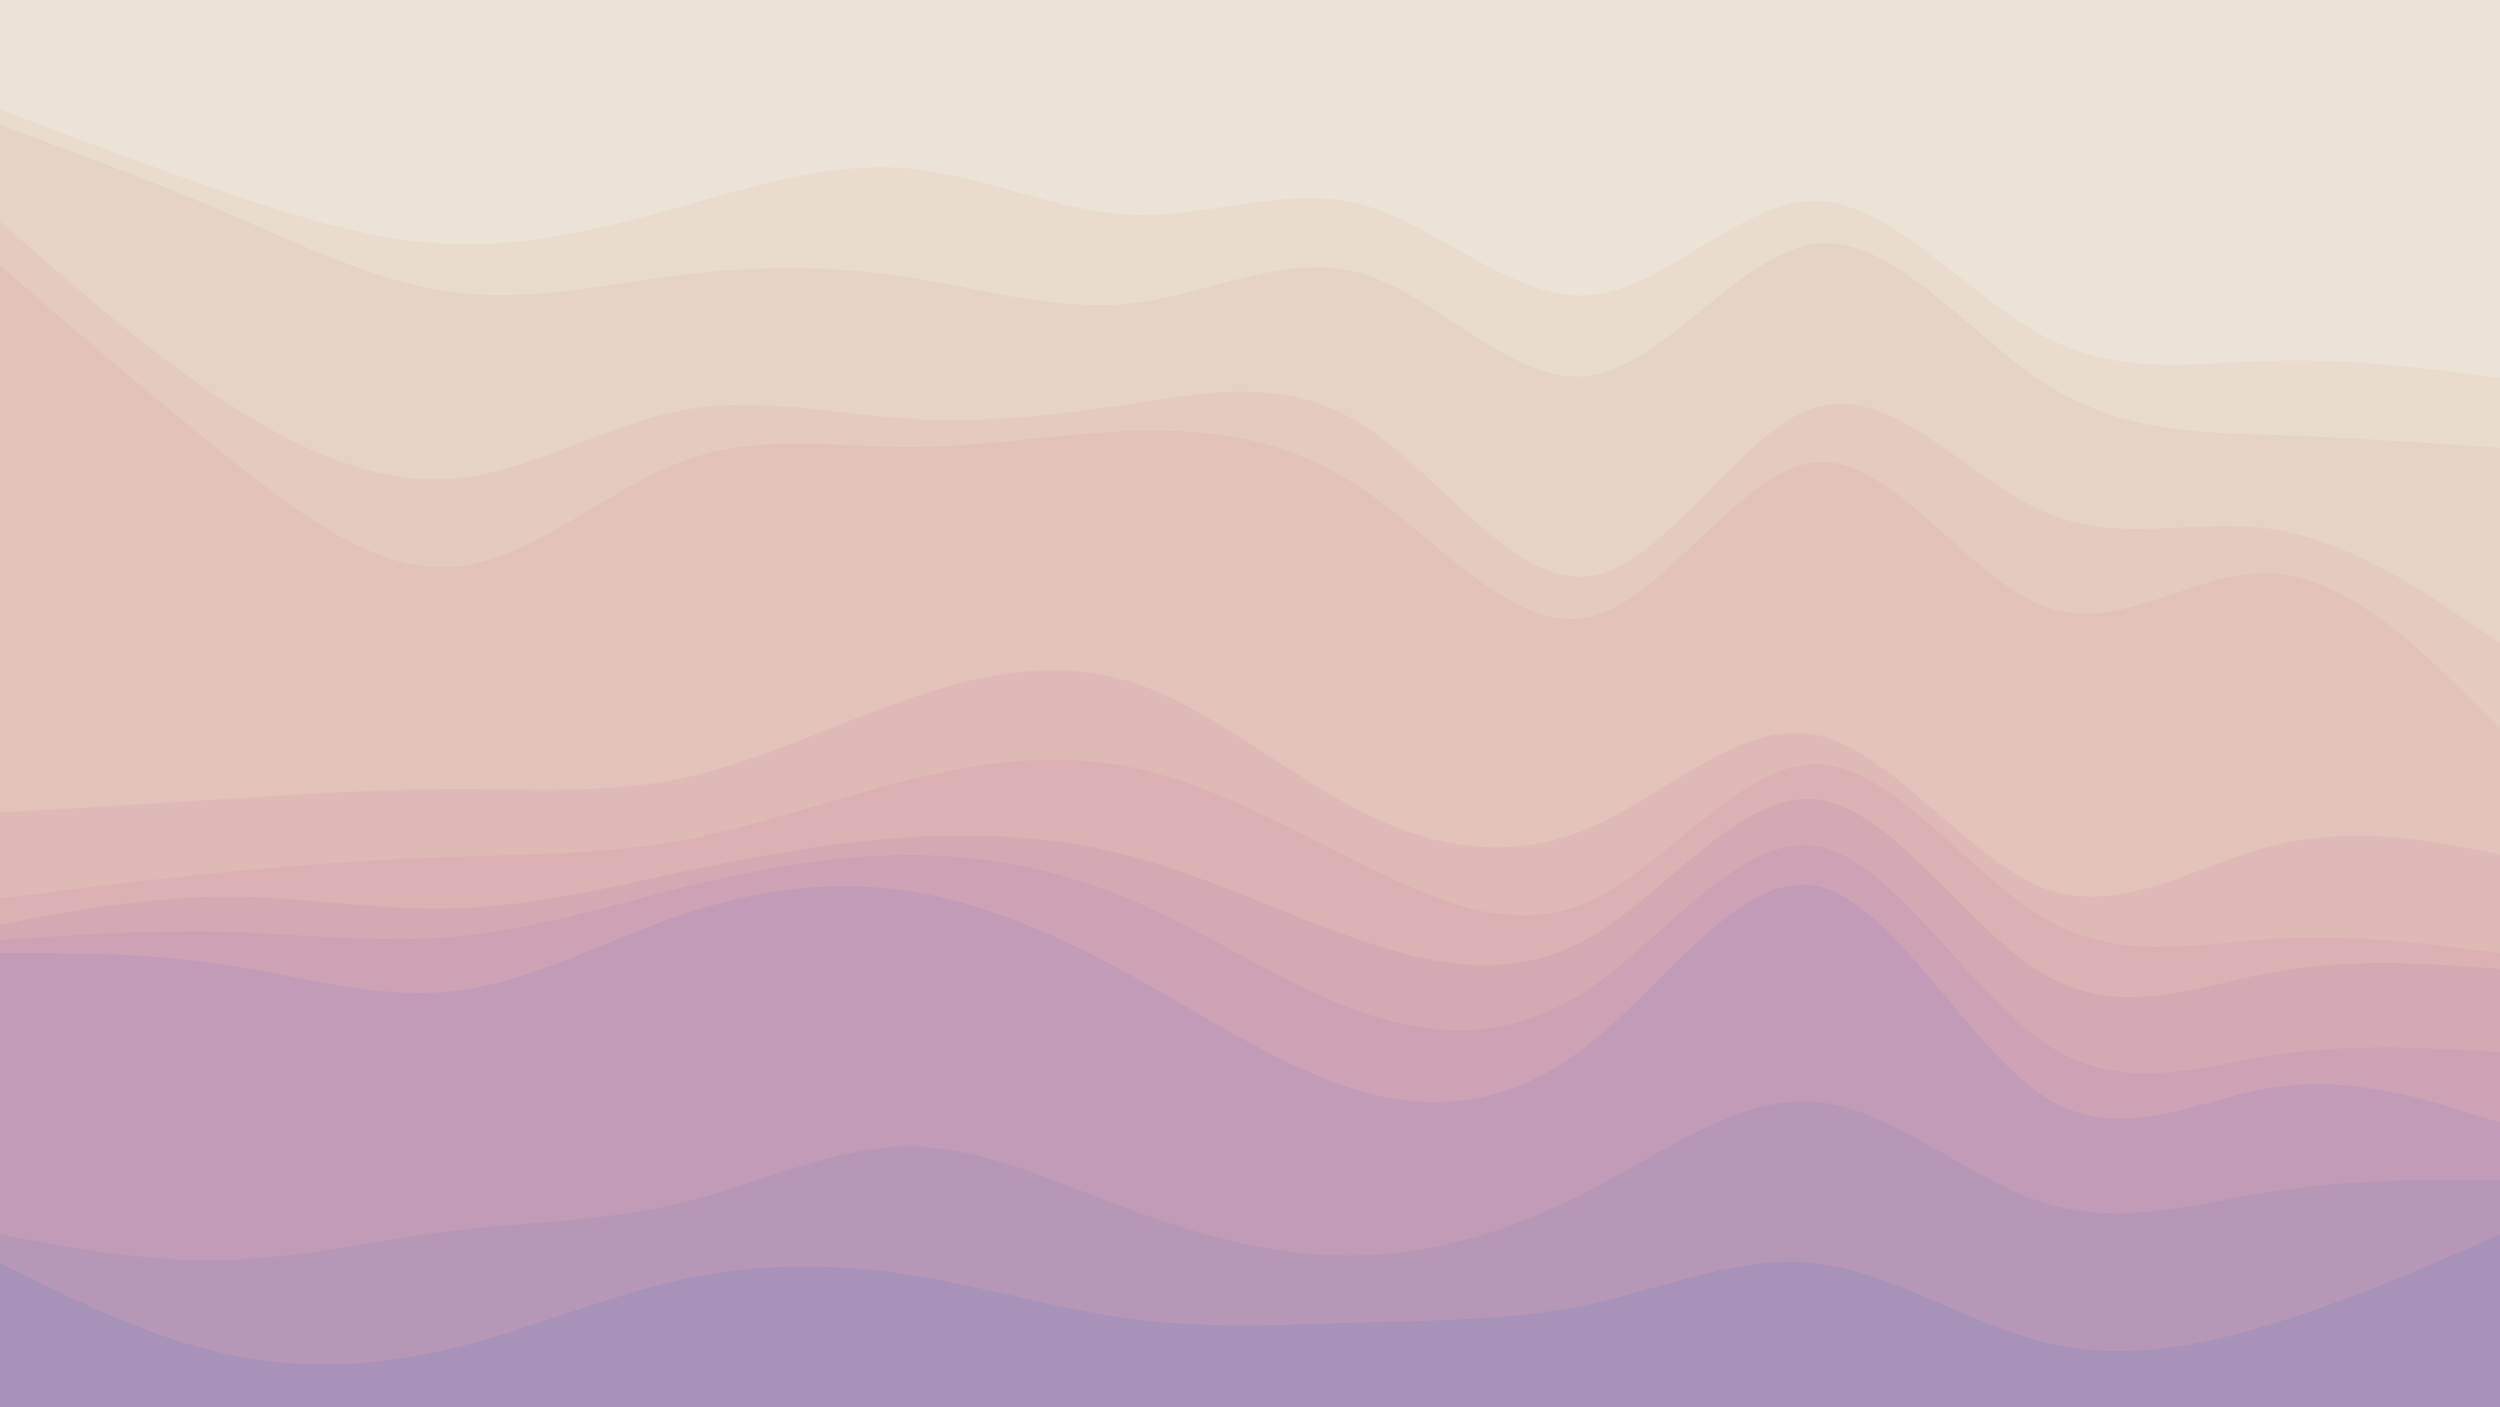
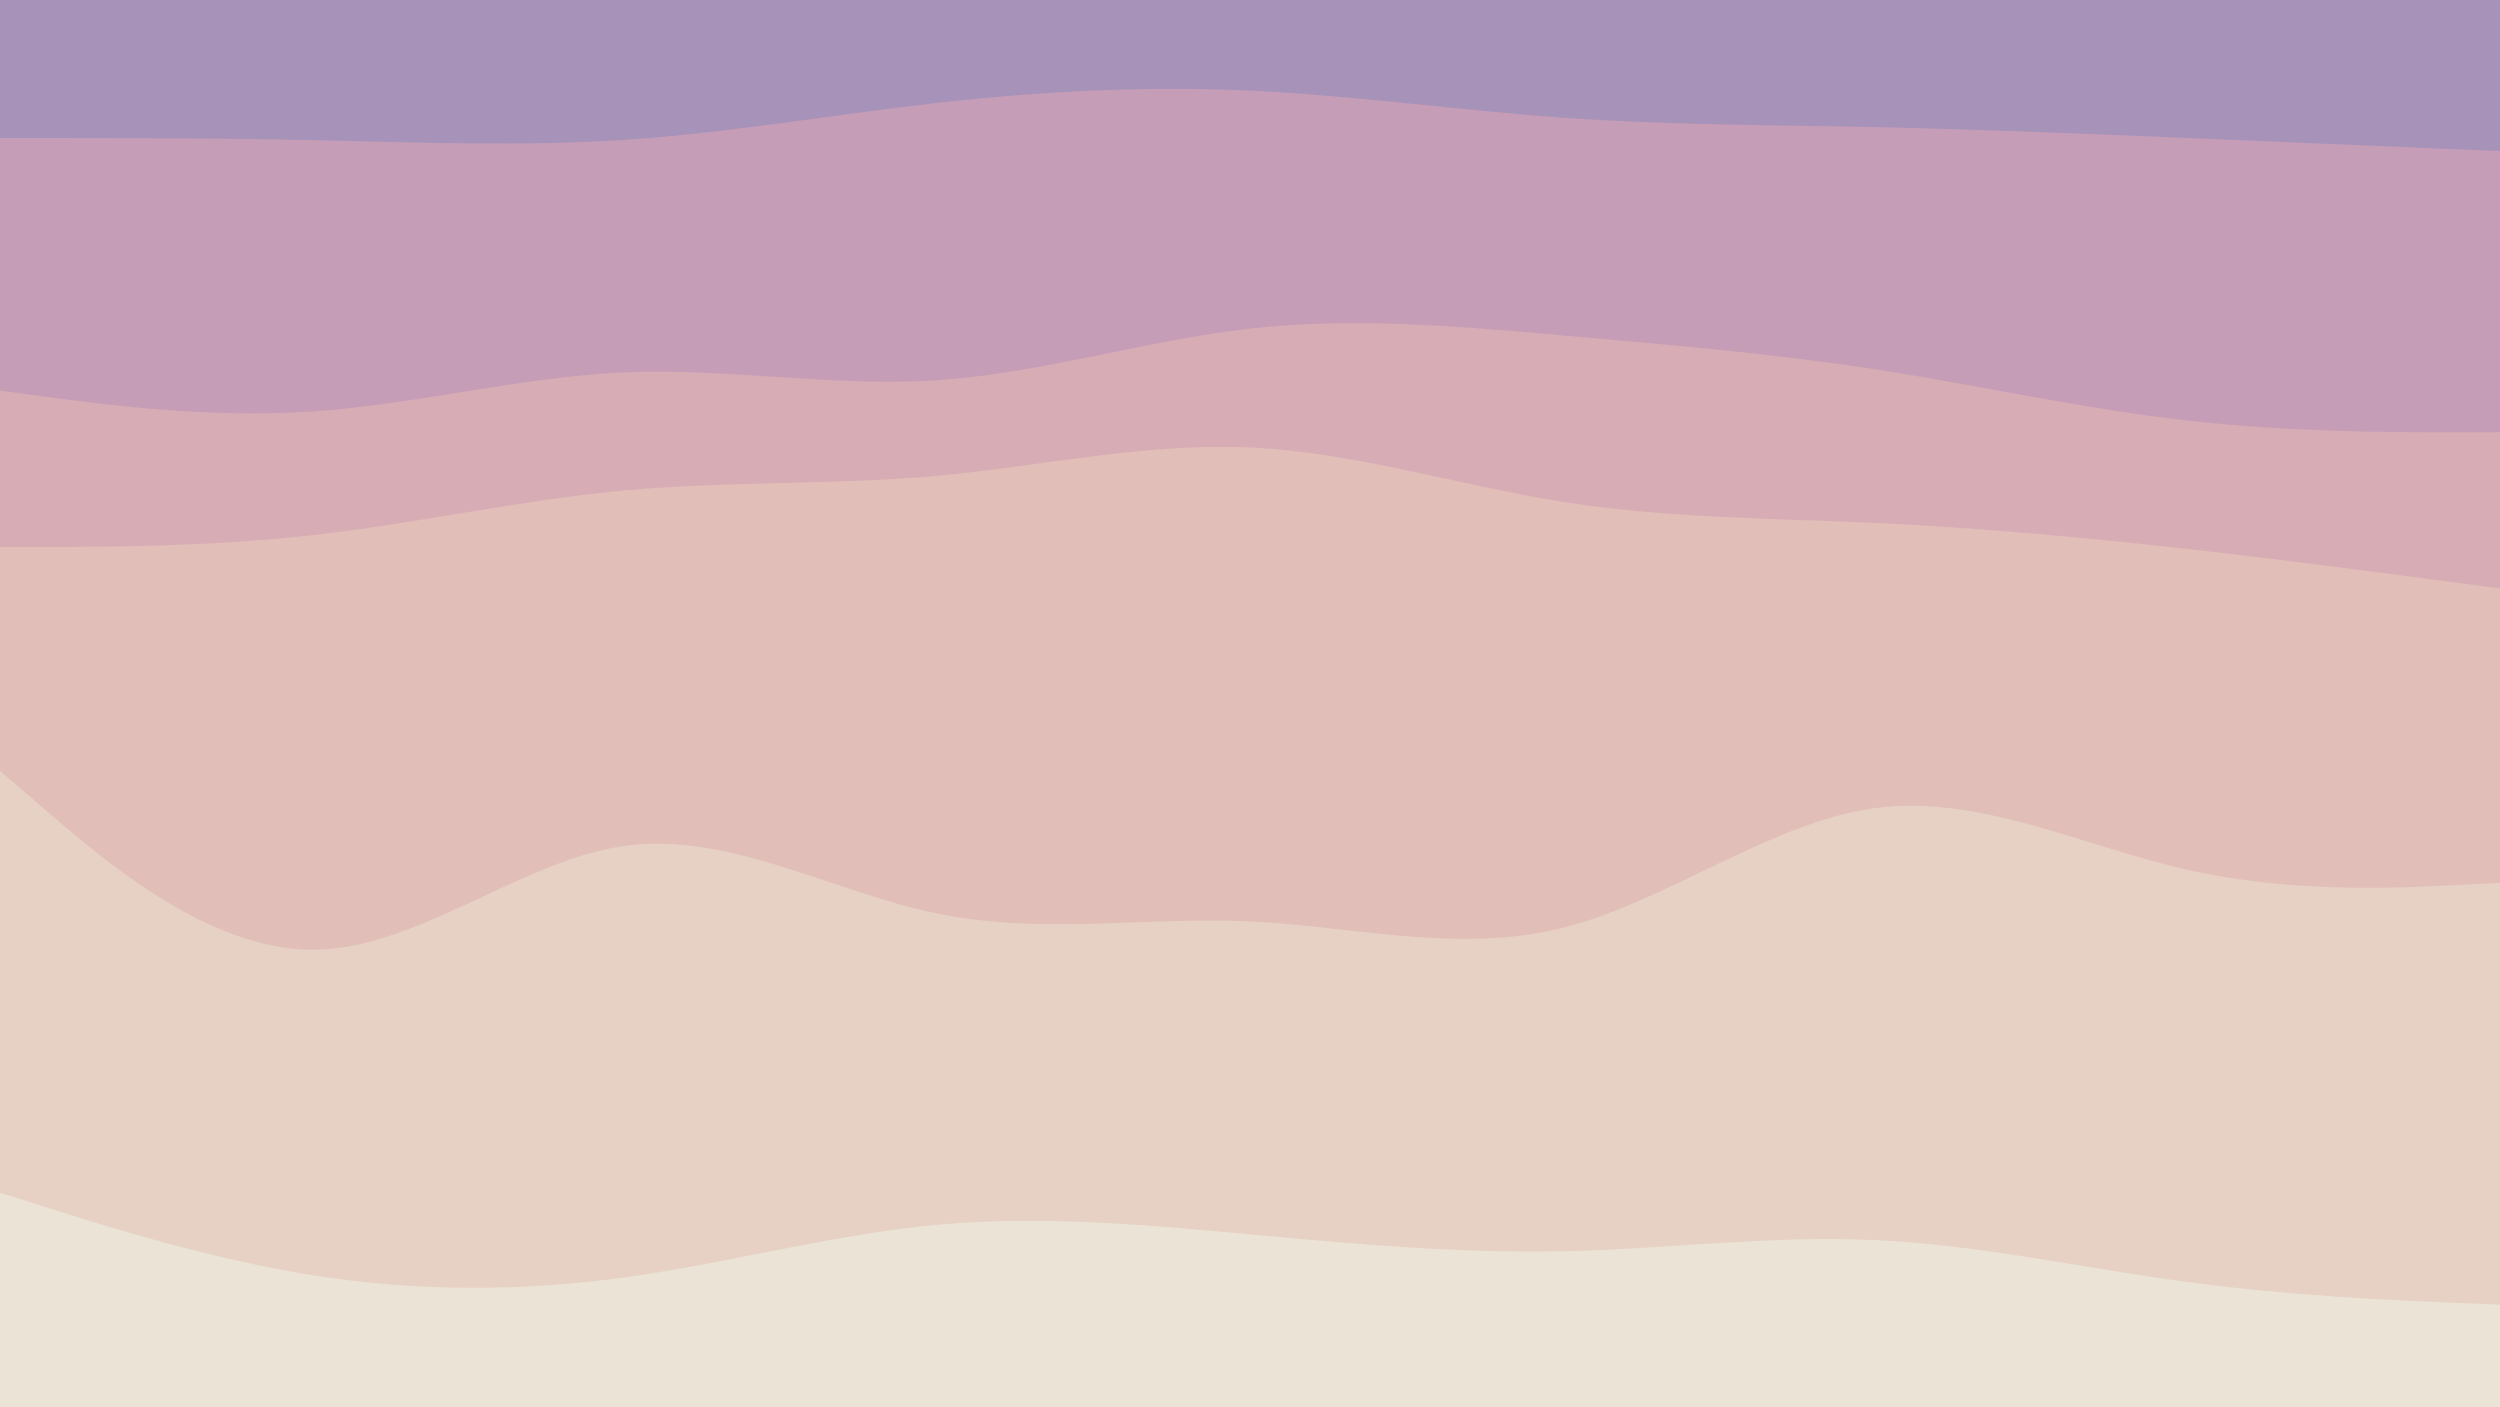
<svg xmlns="http://www.w3.org/2000/svg" id="visual" viewBox="0 0 960 540" width="960" height="540" version="1.1">
-   <path d="M0 44L14.5 49.5C29 55 58 66 87.2 76C116.3 86 145.7 95 174.8 95.8C204 96.7 233 89.3 262 81.2C291 73 320 64 349 66.7C378 69.3 407 83.7 436.2 84.5C465.3 85.3 494.7 72.7 523.8 80.8C553 89 582 118 611 115.3C640 112.7 669 78.3 698 79.2C727 80 756 116 785.2 131.3C814.3 146.7 843.7 141.3 872.8 140.5C902 139.7 931 143.3 945.5 145.2L960 147L960 0L945.5 0C931 0 902 0 872.8 0C843.7 0 814.3 0 785.2 0C756 0 727 0 698 0C669 0 640 0 611 0C582 0 553 0 523.8 0C494.7 0 465.3 0 436.2 0C407 0 378 0 349 0C320 0 291 0 262 0C233 0 204 0 174.8 0C145.7 0 116.3 0 87.2 0C58 0 29 0 14.5 0L0 0Z" fill="#ebe4d6" />
-   <path d="M0 50L14.5 55.3C29 60.7 58 71.3 87.2 83.8C116.3 96.3 145.7 110.7 174.8 114.3C204 118 233 111 262 107.5C291 104 320 104 349 108.5C378 113 407 122 436.2 118.3C465.3 114.7 494.7 98.3 523.8 107.3C553 116.3 582 150.7 611 146.2C640 141.7 669 98.3 698 95.5C727 92.7 756 130.3 785.2 149.2C814.3 168 843.7 168 872.8 169C902 170 931 172 945.5 173L960 174L960 145L945.5 143.2C931 141.3 902 137.7 872.8 138.5C843.7 139.3 814.3 144.7 785.2 129.3C756 114 727 78 698 77.2C669 76.3 640 110.7 611 113.3C582 116 553 87 523.8 78.8C494.7 70.7 465.3 83.3 436.2 82.5C407 81.7 378 67.3 349 64.7C320 62 291 71 262 79.2C233 87.3 204 94.7 174.8 93.8C145.7 93 116.3 84 87.2 74C58 64 29 53 14.5 47.5L0 42Z" fill="#e9dccd" />
-   <path d="M0 87L14.5 99.7C29 112.3 58 137.7 87.2 156.7C116.3 175.7 145.7 188.3 174.8 185.7C204 183 233 165 262 159.5C291 154 320 161 349 162.8C378 164.7 407 161.3 436.2 156.8C465.3 152.3 494.7 146.7 523.8 165.5C553 184.3 582 227.7 611 223.2C640 218.7 669 166.3 698 158.2C727 150 756 186 785.2 198.7C814.3 211.3 843.7 200.7 872.8 205.2C902 209.7 931 229.3 945.5 239.2L960 249L960 172L945.5 171C931 170 902 168 872.8 167C843.7 166 814.3 166 785.2 147.2C756 128.3 727 90.7 698 93.5C669 96.3 640 139.7 611 144.2C582 148.7 553 114.3 523.8 105.3C494.7 96.3 465.3 112.7 436.2 116.3C407 120 378 111 349 106.5C320 102 291 102 262 105.5C233 109 204 116 174.8 112.3C145.7 108.7 116.3 94.3 87.2 81.8C58 69.3 29 58.7 14.5 53.3L0 48Z" fill="#e7d3c5" />
-   <path d="M0 104L14.5 116.5C29 129 58 154 87.2 177.3C116.3 200.7 145.7 222.3 174.8 219.7C204 217 233 190 262 179.2C291 168.3 320 173.7 349 173.7C378 173.7 407 168.3 436.2 167.5C465.3 166.7 494.7 170.3 523.8 190.2C553 210 582 246 611 238.8C640 231.7 669 181.3 698 179.5C727 177.7 756 224.3 785.2 235C814.3 245.7 843.7 220.3 872.8 222.2C902 224 931 253 945.5 267.5L960 282L960 247L945.5 237.2C931 227.3 902 207.7 872.8 203.2C843.7 198.7 814.3 209.3 785.2 196.7C756 184 727 148 698 156.2C669 164.3 640 216.7 611 221.2C582 225.7 553 182.3 523.8 163.5C494.7 144.7 465.3 150.3 436.2 154.8C407 159.3 378 162.7 349 160.8C320 159 291 152 262 157.5C233 163 204 181 174.8 183.7C145.7 186.3 116.3 173.7 87.2 154.7C58 135.7 29 110.3 14.5 97.7L0 85Z" fill="#e5cabe" />
-   <path d="M0 314L14.5 313.2C29 312.3 58 310.7 87.2 308.8C116.3 307 145.7 305 174.8 305C204 305 233 307 262 300.8C291 294.7 320 280.3 349 270.3C378 260.3 407 254.7 436.2 264.5C465.3 274.3 494.7 299.7 523.8 314.2C553 328.7 582 332.3 611 319.7C640 307 669 278 698 284.3C727 290.7 756 332.3 785.2 343.2C814.3 354 843.7 334 872.8 326.7C902 319.3 931 324.7 945.5 327.3L960 330L960 280L945.5 265.5C931 251 902 222 872.8 220.2C843.7 218.3 814.3 243.7 785.2 233C756 222.3 727 175.7 698 177.5C669 179.3 640 229.7 611 236.8C582 244 553 208 523.8 188.2C494.7 168.3 465.3 164.7 436.2 165.5C407 166.3 378 171.7 349 171.7C320 171.7 291 166.3 262 177.2C233 188 204 215 174.8 217.7C145.7 220.3 116.3 198.7 87.2 175.3C58 152 29 127 14.5 114.5L0 102Z" fill="#e2c2b9" />
-   <path d="M0 347L14.5 345.2C29 343.3 58 339.7 87.2 336.8C116.3 334 145.7 332 174.8 331C204 330 233 330 262 324.7C291 319.3 320 308.7 349 301.5C378 294.3 407 290.7 436.2 297C465.3 303.3 494.7 319.7 523.8 334.2C553 348.7 582 361.3 611 347.8C640 334.3 669 294.7 698 295.5C727 296.3 756 337.7 785.2 354.7C814.3 371.7 843.7 364.3 872.8 362.5C902 360.7 931 364.3 945.5 366.2L960 368L960 328L945.5 325.3C931 322.7 902 317.3 872.8 324.7C843.7 332 814.3 352 785.2 341.2C756 330.3 727 288.7 698 282.3C669 276 640 305 611 317.7C582 330.3 553 326.7 523.8 312.2C494.7 297.7 465.3 272.3 436.2 262.5C407 252.7 378 258.3 349 268.3C320 278.3 291 292.7 262 298.8C233 305 204 303 174.8 303C145.7 303 116.3 305 87.2 306.8C58 308.7 29 310.3 14.5 311.2L0 312Z" fill="#dfb9b6" />
-   <path d="M0 357L14.5 354.3C29 351.7 58 346.3 87.2 346.3C116.3 346.3 145.7 351.7 174.8 350.8C204 350 233 343 262 336.8C291 330.7 320 325.3 349 323.5C378 321.7 407 323.3 436.2 331.3C465.3 339.3 494.7 353.7 523.8 363.5C553 373.3 582 378.7 611 361.7C640 344.7 669 305.3 698 309C727 312.7 756 359.3 785.2 376.3C814.3 393.3 843.7 380.7 872.8 375.3C902 370 931 372 945.5 373L960 374L960 366L945.5 364.2C931 362.3 902 358.7 872.8 360.5C843.7 362.3 814.3 369.7 785.2 352.7C756 335.7 727 294.3 698 293.5C669 292.7 640 332.3 611 345.8C582 359.3 553 346.7 523.8 332.2C494.7 317.7 465.3 301.3 436.2 295C407 288.7 378 292.3 349 299.5C320 306.7 291 317.3 262 322.7C233 328 204 328 174.8 329C145.7 330 116.3 332 87.2 334.8C58 337.7 29 341.3 14.5 343.2L0 345Z" fill="#dbb1b4" />
-   <path d="M0 363L14.5 362C29 361 58 359 87.2 359.8C116.3 360.7 145.7 364.3 174.8 361.7C204 359 233 350 262 342.8C291 335.7 320 330.3 349 330.3C378 330.3 407 335.7 436.2 348.3C465.3 361 494.7 381 523.8 391C553 401 582 401 611 381.2C640 361.3 669 321.7 698 327C727 332.3 756 382.7 785.2 402.5C814.3 422.3 843.7 411.7 872.8 407.2C902 402.7 931 404.3 945.5 405.2L960 406L960 372L945.5 371C931 370 902 368 872.8 373.3C843.7 378.7 814.3 391.3 785.2 374.3C756 357.3 727 310.7 698 307C669 303.3 640 342.7 611 359.7C582 376.7 553 371.3 523.8 361.5C494.7 351.7 465.3 337.3 436.2 329.3C407 321.3 378 319.7 349 321.5C320 323.3 291 328.7 262 334.8C233 341 204 348 174.8 348.8C145.7 349.7 116.3 344.3 87.2 344.3C58 344.3 29 349.7 14.5 352.3L0 355Z" fill="#d5a9b4" />
-   <path d="M0 368L14.5 368C29 368 58 368 87.2 372.5C116.3 377 145.7 386 174.8 382.5C204 379 233 363 262 353.2C291 343.3 320 339.7 349 344.2C378 348.7 407 361.3 436.2 377.5C465.3 393.7 494.7 413.3 523.8 421.3C553 429.3 582 425.7 611 402.3C640 379 669 336 698 342.3C727 348.7 756 404.3 785.2 423.2C814.3 442 843.7 424 872.8 419.5C902 415 931 424 945.5 428.5L960 433L960 404L945.5 403.2C931 402.3 902 400.7 872.8 405.2C843.7 409.7 814.3 420.3 785.2 400.5C756 380.7 727 330.3 698 325C669 319.7 640 359.3 611 379.2C582 399 553 399 523.8 389C494.7 379 465.3 359 436.2 346.3C407 333.7 378 328.3 349 328.3C320 328.3 291 333.7 262 340.8C233 348 204 357 174.8 359.7C145.7 362.3 116.3 358.7 87.2 357.8C58 357 29 359 14.5 360L0 361Z" fill="#cda2b5" />
-   <path d="M0 476L14.5 478.7C29 481.3 58 486.7 87.2 485.8C116.3 485 145.7 478 174.8 474.5C204 471 233 471 262 463.8C291 456.7 320 442.3 349 442.3C378 442.3 407 456.7 436.2 467.3C465.3 478 494.7 485 523.8 484C553 483 582 474 611 458.8C640 443.7 669 422.3 698 425.2C727 428 756 455 785.2 464C814.3 473 843.7 464 872.8 459.5C902 455 931 455 945.5 455L960 455L960 431L945.5 426.5C931 422 902 413 872.8 417.5C843.7 422 814.3 440 785.2 421.2C756 402.3 727 346.7 698 340.3C669 334 640 377 611 400.3C582 423.7 553 427.3 523.8 419.3C494.7 411.3 465.3 391.7 436.2 375.5C407 359.3 378 346.7 349 342.2C320 337.7 291 341.3 262 351.2C233 361 204 377 174.8 380.5C145.7 384 116.3 375 87.2 370.5C58 366 29 366 14.5 366L0 366Z" fill="#c29cb6" />
-   <path d="M0 487L14.5 494.2C29 501.3 58 515.7 87.2 522C116.3 528.3 145.7 526.7 174.8 519.5C204 512.3 233 499.7 262 493.3C291 487 320 487 349 491.5C378 496 407 505 436.2 508.7C465.3 512.3 494.7 510.7 523.8 509.8C553 509 582 509 611 502.7C640 496.3 669 483.7 698 487.2C727 490.7 756 510.3 785.2 517.5C814.3 524.7 843.7 519.3 872.8 510.3C902 501.3 931 488.7 945.5 482.3L960 476L960 453L945.5 453C931 453 902 453 872.8 457.5C843.7 462 814.3 471 785.2 462C756 453 727 426 698 423.2C669 420.3 640 441.7 611 456.8C582 472 553 481 523.8 482C494.7 483 465.3 476 436.2 465.3C407 454.7 378 440.3 349 440.3C320 440.3 291 454.7 262 461.8C233 469 204 469 174.8 472.5C145.7 476 116.3 483 87.2 483.8C58 484.7 29 479.3 14.5 476.7L0 474Z" fill="#b697b8" />
-   <path d="M0 541L14.5 541C29 541 58 541 87.2 541C116.3 541 145.7 541 174.8 541C204 541 233 541 262 541C291 541 320 541 349 541C378 541 407 541 436.2 541C465.3 541 494.7 541 523.8 541C553 541 582 541 611 541C640 541 669 541 698 541C727 541 756 541 785.2 541C814.3 541 843.7 541 872.8 541C902 541 931 541 945.5 541L960 541L960 474L945.5 480.3C931 486.7 902 499.3 872.8 508.3C843.7 517.3 814.3 522.7 785.2 515.5C756 508.3 727 488.7 698 485.2C669 481.7 640 494.3 611 500.7C582 507 553 507 523.8 507.8C494.7 508.7 465.3 510.3 436.2 506.7C407 503 378 494 349 489.5C320 485 291 485 262 491.3C233 497.7 204 510.3 174.8 517.5C145.7 524.7 116.3 526.3 87.2 520C58 513.7 29 499.3 14.5 492.2L0 485Z" fill="#a792b9" />
+   <path d="M0 55L20 55C40 55 80 55 120 55.8C160 56.7 200 58.3 240 55.7C280 53 320 46 360 41.5C400 37 440 35 480 36.8C520 38.7 560 44.3 600 47.2C640 50 680 50 720 50.8C760 51.7 800 53.3 840 55C880 56.7 920 58.3 940 59.2L960 60L960 0L940 0C920 0 880 0 840 0C800 0 760 0 720 0C680 0 640 0 600 0C560 0 520 0 480 0C440 0 400 0 360 0C320 0 280 0 240 0C200 0 160 0 120 0C80 0 40 0 20 0L0 0Z" fill="#a792b9" />
+   <path d="M0 152L20 154.7C40 157.3 80 162.7 120 160C160 157.3 200 146.7 240 145C280 143.3 320 150.7 360 148C400 145.3 440 132.7 480 128.2C520 123.7 560 127.3 600 130.8C640 134.3 680 137.7 720 143.8C760 150 800 159 840 163.5C880 168 920 168 940 168L960 168L960 58L940 57.2C920 56.3 880 54.7 840 53C800 51.3 760 49.7 720 48.8C680 48 640 48 600 45.2C560 42.3 520 36.7 480 34.8C440 33 400 35 360 39.5C320 44 280 51 240 53.7C200 56.3 160 54.7 120 53.8C80 53 40 53 20 53L0 53Z" fill="#c59db6" />
+   <path d="M0 212L20 212C40 212 80 212 120 207.5C160 203 200 194 240 190.3C280 186.7 320 188.3 360 184.7C400 181 440 172 480 173.8C520 175.7 560 188.3 600 194.7C640 201 680 201 720 202.8C760 204.7 800 208.3 840 212.8C880 217.3 920 222.7 940 225.3L960 228L960 166L940 166C920 166 880 166 840 161.5C800 157 760 148 720 141.8C680 135.7 640 132.3 600 128.8C560 125.3 520 121.7 480 126.2C440 130.7 400 143.3 360 146C320 148.7 280 141.3 240 143C200 144.7 160 155.3 120 158C80 160.7 40 155.3 20 152.7L0 150Z" fill="#d7acb4" />
+   <path d="M0 298L20 315.2C40 332.3 80 366.7 120 366.7C160 366.7 200 332.3 240 326.8C280 321.3 320 344.7 360 352.8C400 361 440 354 480 355.8C520 357.7 560 368.3 600 358.3C640 348.3 680 317.7 720 312.3C760 307 800 327 840 336C880 345 920 343 940 342L960 341L960 226L940 223.3C920 220.7 880 215.3 840 210.8C800 206.3 760 202.7 720 200.8C680 199 640 199 600 192.7C560 186.3 520 173.7 480 171.8C440 170 400 179 360 182.7C320 186.3 280 184.7 240 188.3C200 192 160 201 120 205.5C80 210 40 210 20 210L0 210Z" fill="#e1beb8" />
+   <path d="M0 460L20 466.3C40 472.7 80 485.3 120 491.7C160 498 200 498 240 492.5C280 487 320 476 360 472.3C400 468.7 440 472.3 480 476C520 479.7 560 483.3 600 482.5C640 481.7 680 476.3 720 478.2C760 480 800 489 840 494.3C880 499.7 920 501.3 940 502.2L960 503L960 339L940 340C920 341 880 343 840 334C800 325 760 305 720 310.3C680 315.7 640 346.3 600 356.3C560 366.3 520 355.7 480 353.8C440 352 400 359 360 350.8C320 342.7 280 319.3 240 324.8C200 330.3 160 364.7 120 364.7C80 364.7 40 330.3 20 313.2L0 296Z" fill="#e6d1c4" />
+   <path d="M0 541L20 541C40 541 80 541 120 541C160 541 200 541 240 541C280 541 320 541 360 541C400 541 440 541 480 541C520 541 560 541 600 541C640 541 680 541 720 541C760 541 800 541 840 541C880 541 920 541 940 541L960 541L960 501L940 500.2C920 499.3 880 497.7 840 492.3C800 487 760 478 720 476.2C680 474.3 640 479.7 600 480.5C560 481.3 520 477.7 480 474C440 470.3 400 466.7 360 470.3C320 474 280 485 240 490.5C200 496 160 496 120 489.7C80 483.3 40 470.7 20 464.3L0 458Z" fill="#ebe4d6" />
</svg>
